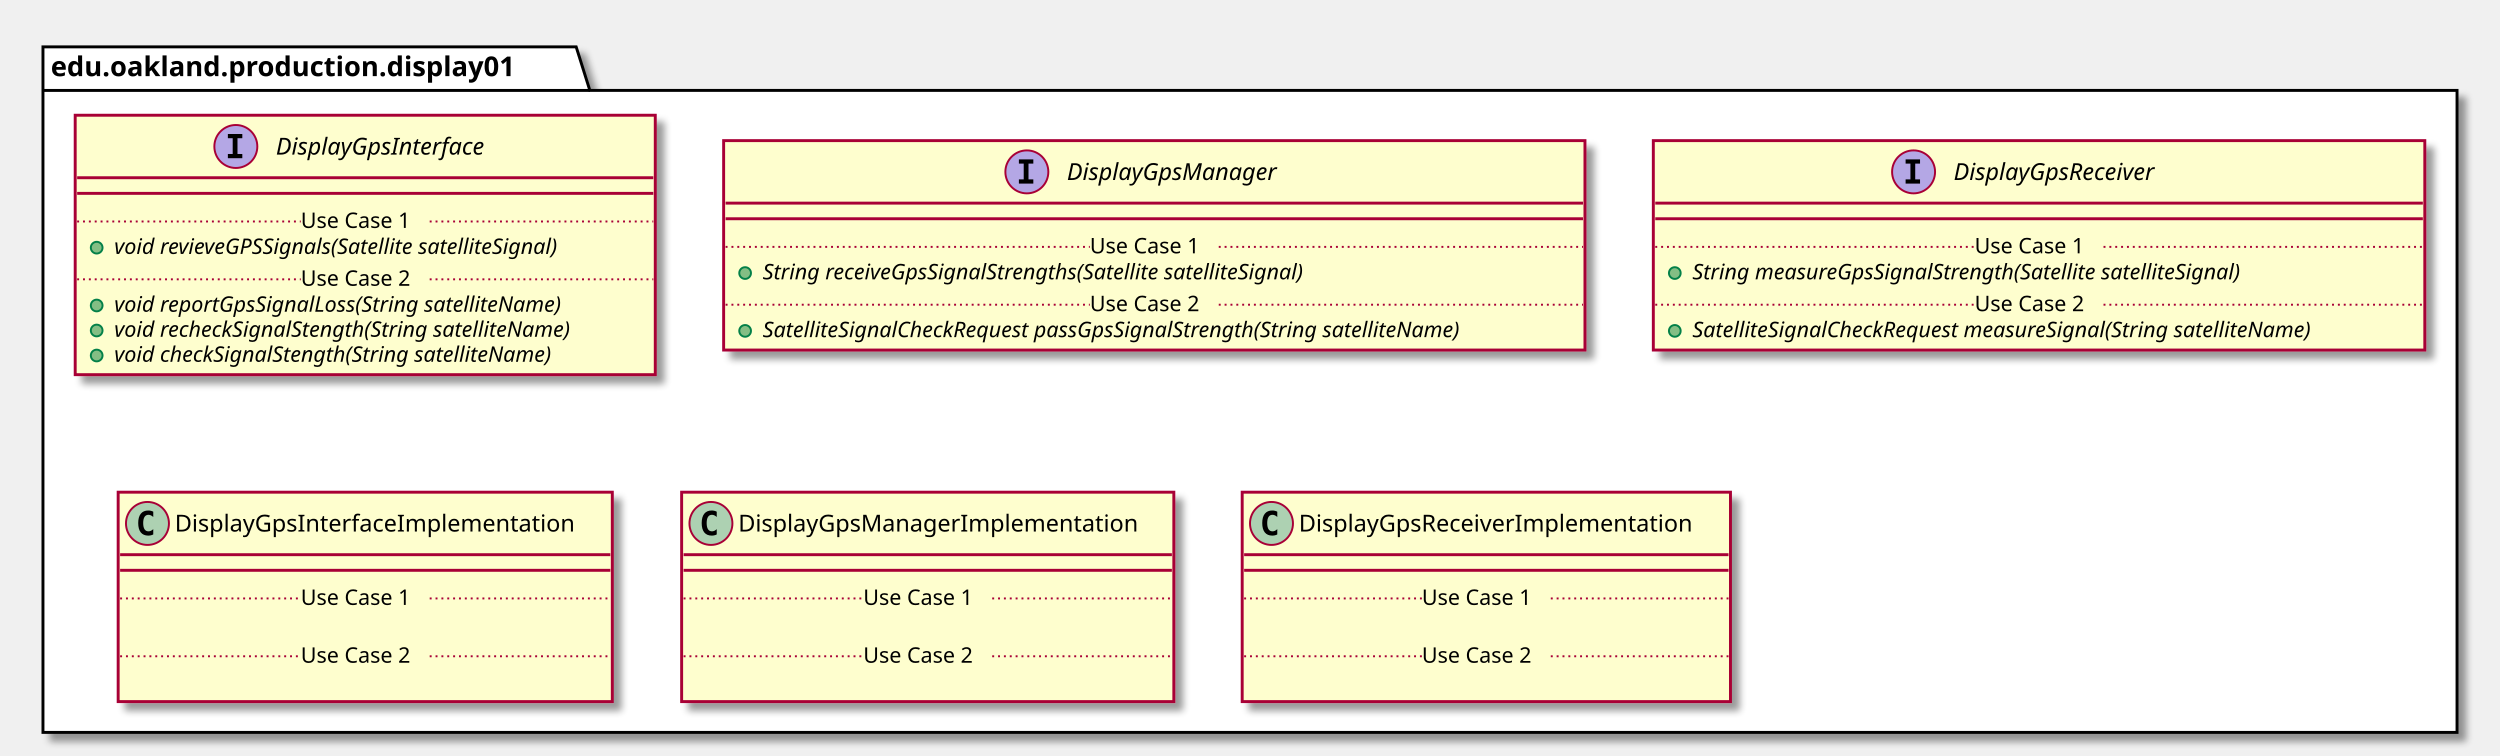
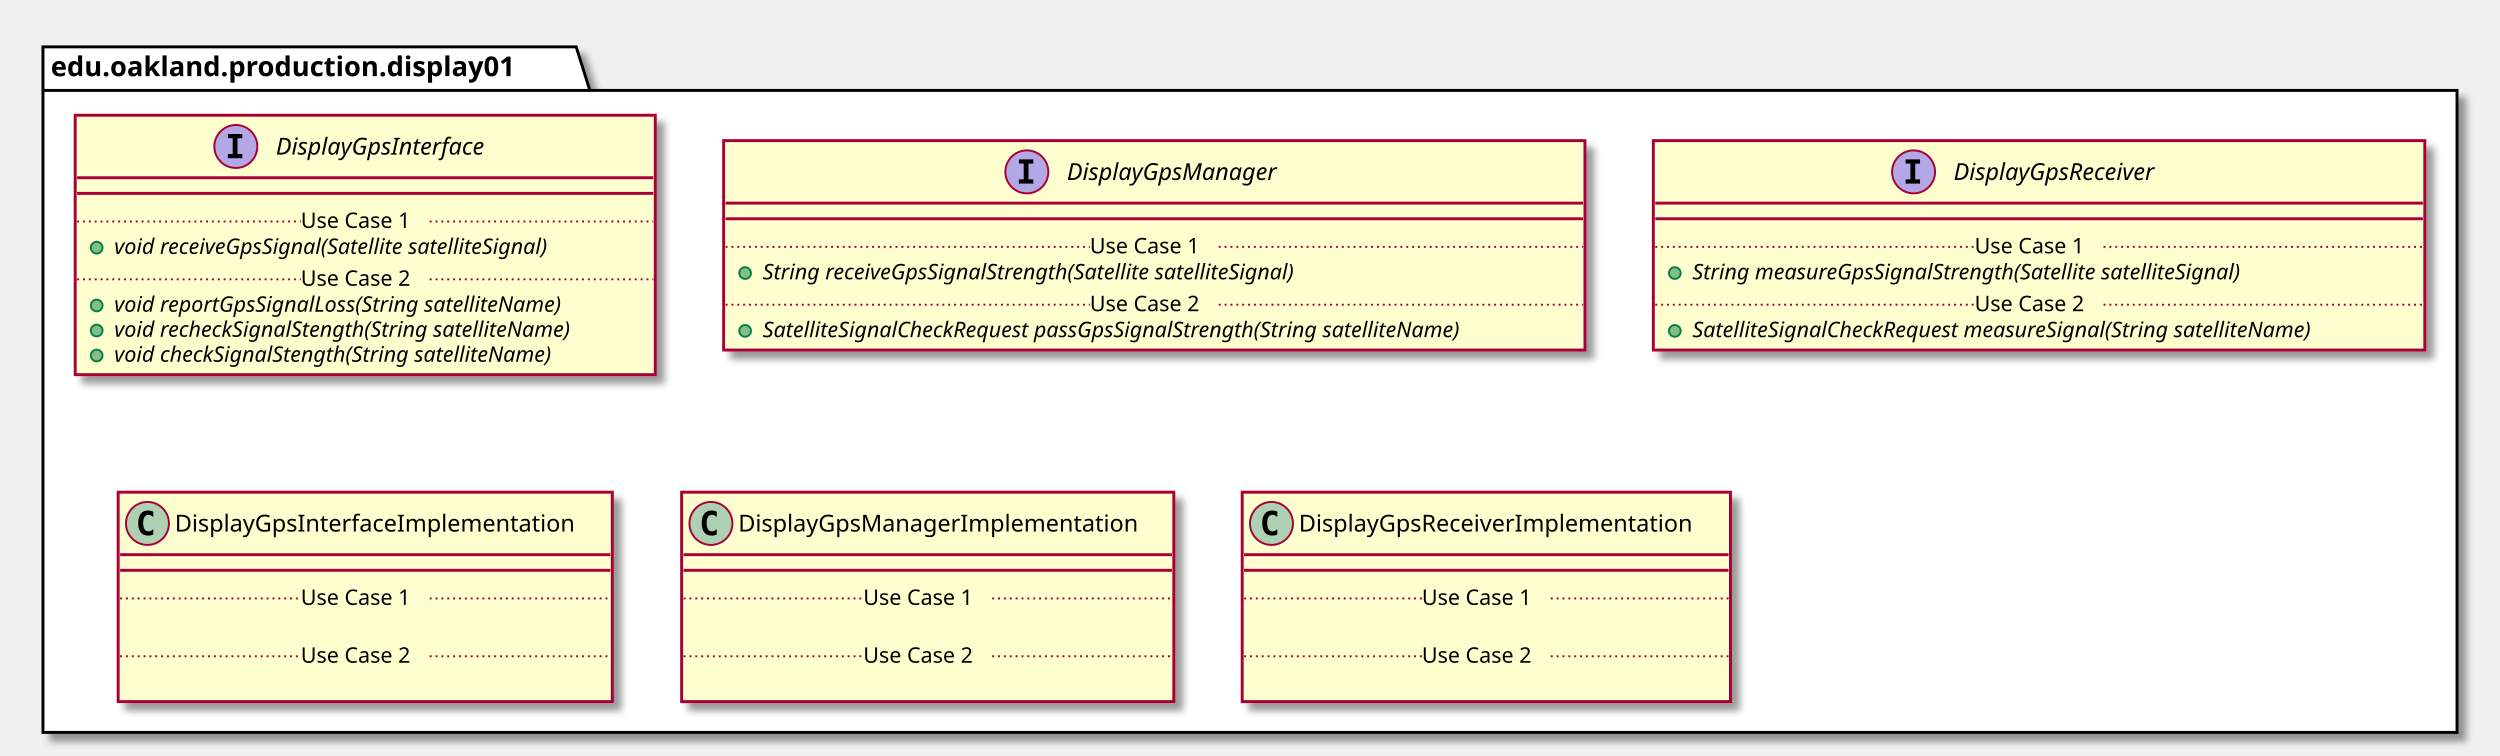
<svg xmlns="http://www.w3.org/2000/svg" contentScriptType="application/ecmascript" contentStyleType="text/css" height="387px" preserveAspectRatio="none" style="width:1280px;height:387px;" version="1.1" viewBox="0 0 1280 387" width="1280px" zoomAndPan="magnify">
  <defs>
-     <filter height="300%" id="fsk2bxmwv41zk" width="300%" x="-1" y="-1">
+     <filter height="300%" id="f1twu9q0z9ckc9" width="300%" x="-1" y="-1">
      <feGaussianBlur result="blurOut" stdDeviation="2.0" />
      <feColorMatrix in="blurOut" result="blurOut2" type="matrix" values="0 0 0 0 0 0 0 0 0 0 0 0 0 0 0 0 0 0 .4 0" />
      <feOffset dx="4.0" dy="4.0" in="blurOut2" result="blurOut3" />
      <feBlend in="SourceGraphic" in2="blurOut3" mode="normal" />
    </filter>
  </defs>
  <g>
-     <polygon fill="#FFFFFF" filter="url(#fsk2bxmwv41zk)" points="22,24,295,24,302,46.297,1258,46.297,1258,375,22,375,22,24" style="stroke: #000000; stroke-width: 1.5;" />
+     <polygon fill="#FFFFFF" filter="url(#f1twu9q0z9ckc9)" points="22,24,295,24,302,46.297,1258,46.297,1258,375,22,375,22,24" style="stroke: #000000; stroke-width: 1.5;" />
    <line style="stroke: #000000; stroke-width: 1.5;" x1="22" x2="302" y1="46.297" y2="46.297" />
    <text fill="#000000" font-family="sans-serif" font-size="14" font-weight="bold" lengthAdjust="spacingAndGlyphs" textLength="267" x="26" y="38.995">edu.oakland.production.display01</text>
-     <rect fill="#FEFECE" filter="url(#fsk2bxmwv41zk)" height="132.828" id="DisplayGpsInterface" style="stroke: #A80036; stroke-width: 1.5;" width="297" x="38.5" y="59" />
+     <rect fill="#FEFECE" filter="url(#f1twu9q0z9ckc9)" height="132.828" id="DisplayGpsInterface" style="stroke: #A80036; stroke-width: 1.5;" width="297" x="38.5" y="59" />
    <ellipse cx="120.75" cy="75" fill="#B4A7E5" rx="11" ry="11" style="stroke: #A80036; stroke-width: 1.0;" />
    <path d="M116.672,70.766 L116.672,68.609 L124.062,68.609 L124.062,70.766 L121.594,70.766 L121.594,78.844 L124.062,78.844 L124.062,81 L116.672,81 L116.672,78.844 L119.141,78.844 L119.141,70.766 L116.672,70.766 Z " />
    <text fill="#000000" font-family="sans-serif" font-size="12" font-style="italic" lengthAdjust="spacingAndGlyphs" textLength="124" x="141.25" y="79.154">DisplayGpsInterface</text>
    <line style="stroke: #A80036; stroke-width: 1.5;" x1="39.5" x2="334.5" y1="91" y2="91" />
    <line style="stroke: #A80036; stroke-width: 1.5;" x1="39.5" x2="334.5" y1="99" y2="99" />
    <ellipse cx="49.5" cy="126.805" fill="#84BE84" rx="3" ry="3" style="stroke: #038048; stroke-width: 1.0;" />
-     <text fill="#000000" font-family="sans-serif" font-size="11" font-style="italic" lengthAdjust="spacingAndGlyphs" textLength="269" x="58.5" y="130.015">void revieveGPSSignals(Satellite satelliteSignal)</text>
+     <text fill="#000000" font-family="sans-serif" font-size="11" font-style="italic" lengthAdjust="spacingAndGlyphs" textLength="261" x="58.5" y="130.015">void receiveGpsSignal(Satellite satelliteSignal)</text>
    <line style="stroke: #A80036; stroke-width: 1.0; stroke-dasharray: 1.0,2.0;" x1="39.5" x2="154" y1="113.402" y2="113.402" />
    <text fill="#000000" font-family="sans-serif" font-size="11" lengthAdjust="spacingAndGlyphs" textLength="66" x="154" y="116.71">Use Case 1</text>
    <line style="stroke: #A80036; stroke-width: 1.0; stroke-dasharray: 1.0,2.0;" x1="220" x2="334.5" y1="113.402" y2="113.402" />
    <ellipse cx="49.5" cy="156.414" fill="#84BE84" rx="3" ry="3" style="stroke: #038048; stroke-width: 1.0;" />
    <text fill="#000000" font-family="sans-serif" font-size="11" font-style="italic" lengthAdjust="spacingAndGlyphs" textLength="266" x="58.5" y="159.625">void reportGpsSignalLoss(String satelliteName)</text>
    <ellipse cx="49.5" cy="169.219" fill="#84BE84" rx="3" ry="3" style="stroke: #038048; stroke-width: 1.0;" />
    <text fill="#000000" font-family="sans-serif" font-size="11" font-style="italic" lengthAdjust="spacingAndGlyphs" textLength="271" x="58.5" y="172.429">void recheckSignalStength(String satelliteName)</text>
    <ellipse cx="49.5" cy="182.023" fill="#84BE84" rx="3" ry="3" style="stroke: #038048; stroke-width: 1.0;" />
    <text fill="#000000" font-family="sans-serif" font-size="11" font-style="italic" lengthAdjust="spacingAndGlyphs" textLength="259" x="58.5" y="185.234">void checkSignalStength(String satelliteName)</text>
    <line style="stroke: #A80036; stroke-width: 1.0; stroke-dasharray: 1.0,2.0;" x1="39.5" x2="154" y1="143.012" y2="143.012" />
    <text fill="#000000" font-family="sans-serif" font-size="11" lengthAdjust="spacingAndGlyphs" textLength="66" x="154" y="146.32">Use Case 2</text>
    <line style="stroke: #A80036; stroke-width: 1.0; stroke-dasharray: 1.0,2.0;" x1="220" x2="334.5" y1="143.012" y2="143.012" />
-     <rect fill="#FEFECE" filter="url(#fsk2bxmwv41zk)" height="107.219" id="DisplayGpsManager" style="stroke: #A80036; stroke-width: 1.5;" width="441" x="370.5" y="72" />
+     <rect fill="#FEFECE" filter="url(#f1twu9q0z9ckc9)" height="107.219" id="DisplayGpsManager" style="stroke: #A80036; stroke-width: 1.5;" width="441" x="370.5" y="72" />
    <ellipse cx="525.75" cy="88" fill="#B4A7E5" rx="11" ry="11" style="stroke: #A80036; stroke-width: 1.0;" />
    <path d="M521.672,83.766 L521.672,81.609 L529.062,81.609 L529.062,83.766 L526.594,83.766 L526.594,91.844 L529.062,91.844 L529.062,94 L521.672,94 L521.672,91.844 L524.141,91.844 L524.141,83.766 L521.672,83.766 Z " />
    <text fill="#000000" font-family="sans-serif" font-size="12" font-style="italic" lengthAdjust="spacingAndGlyphs" textLength="122" x="546.25" y="92.154">DisplayGpsManager</text>
    <line style="stroke: #A80036; stroke-width: 1.5;" x1="371.5" x2="810.5" y1="104" y2="104" />
    <line style="stroke: #A80036; stroke-width: 1.5;" x1="371.5" x2="810.5" y1="112" y2="112" />
    <ellipse cx="381.5" cy="139.805" fill="#84BE84" rx="3" ry="3" style="stroke: #038048; stroke-width: 1.0;" />
-     <text fill="#000000" font-family="sans-serif" font-size="11" font-style="italic" lengthAdjust="spacingAndGlyphs" textLength="324" x="390.5" y="143.015">String receiveGpsSignalStrengths(Satellite satelliteSignal)</text>
+     <text fill="#000000" font-family="sans-serif" font-size="11" font-style="italic" lengthAdjust="spacingAndGlyphs" textLength="318" x="390.5" y="143.015">String receiveGpsSignalStrength(Satellite satelliteSignal)</text>
    <line style="stroke: #A80036; stroke-width: 1.0; stroke-dasharray: 1.0,2.0;" x1="371.5" x2="558" y1="126.402" y2="126.402" />
    <text fill="#000000" font-family="sans-serif" font-size="11" lengthAdjust="spacingAndGlyphs" textLength="66" x="558" y="129.71">Use Case 1</text>
    <line style="stroke: #A80036; stroke-width: 1.0; stroke-dasharray: 1.0,2.0;" x1="624" x2="810.5" y1="126.402" y2="126.402" />
    <ellipse cx="381.5" cy="169.414" fill="#84BE84" rx="3" ry="3" style="stroke: #038048; stroke-width: 1.0;" />
    <text fill="#000000" font-family="sans-serif" font-size="11" font-style="italic" lengthAdjust="spacingAndGlyphs" textLength="415" x="390.5" y="172.625">SatelliteSignalCheckRequest passGpsSignalStrength(String satelliteName)</text>
    <line style="stroke: #A80036; stroke-width: 1.0; stroke-dasharray: 1.0,2.0;" x1="371.5" x2="558" y1="156.012" y2="156.012" />
    <text fill="#000000" font-family="sans-serif" font-size="11" lengthAdjust="spacingAndGlyphs" textLength="66" x="558" y="159.32">Use Case 2</text>
    <line style="stroke: #A80036; stroke-width: 1.0; stroke-dasharray: 1.0,2.0;" x1="624" x2="810.5" y1="156.012" y2="156.012" />
-     <rect fill="#FEFECE" filter="url(#fsk2bxmwv41zk)" height="107.219" id="DisplayGpsReceiver" style="stroke: #A80036; stroke-width: 1.5;" width="395" x="846.5" y="72" />
+     <rect fill="#FEFECE" filter="url(#f1twu9q0z9ckc9)" height="107.219" id="DisplayGpsReceiver" style="stroke: #A80036; stroke-width: 1.5;" width="395" x="846.5" y="72" />
    <ellipse cx="979.75" cy="88" fill="#B4A7E5" rx="11" ry="11" style="stroke: #A80036; stroke-width: 1.0;" />
    <path d="M975.672,83.766 L975.672,81.609 L983.062,81.609 L983.062,83.766 L980.594,83.766 L980.594,91.844 L983.062,91.844 L983.062,94 L975.672,94 L975.672,91.844 L978.141,91.844 L978.141,83.766 L975.672,83.766 Z " />
    <text fill="#000000" font-family="sans-serif" font-size="12" font-style="italic" lengthAdjust="spacingAndGlyphs" textLength="120" x="1000.25" y="92.154">DisplayGpsReceiver</text>
    <line style="stroke: #A80036; stroke-width: 1.5;" x1="847.5" x2="1240.5" y1="104" y2="104" />
    <line style="stroke: #A80036; stroke-width: 1.5;" x1="847.5" x2="1240.5" y1="112" y2="112" />
    <ellipse cx="857.5" cy="139.805" fill="#84BE84" rx="3" ry="3" style="stroke: #038048; stroke-width: 1.0;" />
    <text fill="#000000" font-family="sans-serif" font-size="11" font-style="italic" lengthAdjust="spacingAndGlyphs" textLength="326" x="866.5" y="143.015">String measureGpsSignalStrength(Satellite satelliteSignal)</text>
    <line style="stroke: #A80036; stroke-width: 1.0; stroke-dasharray: 1.0,2.0;" x1="847.5" x2="1011" y1="126.402" y2="126.402" />
    <text fill="#000000" font-family="sans-serif" font-size="11" lengthAdjust="spacingAndGlyphs" textLength="66" x="1011" y="129.71">Use Case 1</text>
    <line style="stroke: #A80036; stroke-width: 1.0; stroke-dasharray: 1.0,2.0;" x1="1077" x2="1240.5" y1="126.402" y2="126.402" />
    <ellipse cx="857.5" cy="169.414" fill="#84BE84" rx="3" ry="3" style="stroke: #038048; stroke-width: 1.0;" />
    <text fill="#000000" font-family="sans-serif" font-size="11" font-style="italic" lengthAdjust="spacingAndGlyphs" textLength="369" x="866.5" y="172.625">SatelliteSignalCheckRequest measureSignal(String satelliteName)</text>
    <line style="stroke: #A80036; stroke-width: 1.0; stroke-dasharray: 1.0,2.0;" x1="847.5" x2="1011" y1="156.012" y2="156.012" />
    <text fill="#000000" font-family="sans-serif" font-size="11" lengthAdjust="spacingAndGlyphs" textLength="66" x="1011" y="159.32">Use Case 2</text>
    <line style="stroke: #A80036; stroke-width: 1.0; stroke-dasharray: 1.0,2.0;" x1="1077" x2="1240.5" y1="156.012" y2="156.012" />
-     <rect fill="#FEFECE" filter="url(#fsk2bxmwv41zk)" height="107.219" id="DisplayGpsInterfaceImplementation" style="stroke: #A80036; stroke-width: 1.5;" width="253" x="60.5" y="252" />
+     <rect fill="#FEFECE" filter="url(#f1twu9q0z9ckc9)" height="107.219" id="DisplayGpsInterfaceImplementation" style="stroke: #A80036; stroke-width: 1.5;" width="253" x="60.5" y="252" />
    <ellipse cx="75.5" cy="268" fill="#ADD1B2" rx="11" ry="11" style="stroke: #A80036; stroke-width: 1.0;" />
    <path d="M78.469,273.641 Q77.891,273.938 77.25,274.078 Q76.609,274.234 75.906,274.234 Q73.406,274.234 72.078,272.594 Q70.766,270.938 70.766,267.812 Q70.766,264.688 72.078,263.031 Q73.406,261.375 75.906,261.375 Q76.609,261.375 77.25,261.531 Q77.906,261.688 78.469,261.984 L78.469,264.703 Q77.844,264.125 77.25,263.859 Q76.656,263.578 76.031,263.578 Q74.688,263.578 74,264.656 Q73.312,265.719 73.312,267.812 Q73.312,269.906 74,270.984 Q74.688,272.047 76.031,272.047 Q76.656,272.047 77.25,271.781 Q77.844,271.5 78.469,270.922 L78.469,273.641 Z " />
    <text fill="#000000" font-family="sans-serif" font-size="12" lengthAdjust="spacingAndGlyphs" textLength="221" x="89.5" y="272.154">DisplayGpsInterfaceImplementation</text>
    <line style="stroke: #A80036; stroke-width: 1.5;" x1="61.5" x2="312.5" y1="284" y2="284" />
    <line style="stroke: #A80036; stroke-width: 1.5;" x1="61.5" x2="312.5" y1="292" y2="292" />
    <text fill="#000000" font-family="sans-serif" font-size="11" lengthAdjust="spacingAndGlyphs" textLength="0" x="70.5" y="323.015" />
    <line style="stroke: #A80036; stroke-width: 1.0; stroke-dasharray: 1.0,2.0;" x1="61.5" x2="154" y1="306.402" y2="306.402" />
    <text fill="#000000" font-family="sans-serif" font-size="11" lengthAdjust="spacingAndGlyphs" textLength="66" x="154" y="309.71">Use Case 1</text>
    <line style="stroke: #A80036; stroke-width: 1.0; stroke-dasharray: 1.0,2.0;" x1="220" x2="312.5" y1="306.402" y2="306.402" />
    <text fill="#000000" font-family="sans-serif" font-size="11" lengthAdjust="spacingAndGlyphs" textLength="0" x="70.5" y="352.625" />
    <line style="stroke: #A80036; stroke-width: 1.0; stroke-dasharray: 1.0,2.0;" x1="61.5" x2="154" y1="336.012" y2="336.012" />
    <text fill="#000000" font-family="sans-serif" font-size="11" lengthAdjust="spacingAndGlyphs" textLength="66" x="154" y="339.32">Use Case 2</text>
    <line style="stroke: #A80036; stroke-width: 1.0; stroke-dasharray: 1.0,2.0;" x1="220" x2="312.5" y1="336.012" y2="336.012" />
-     <rect fill="#FEFECE" filter="url(#fsk2bxmwv41zk)" height="107.219" id="DisplayGpsManagerImplementation" style="stroke: #A80036; stroke-width: 1.5;" width="252" x="349" y="252" />
+     <rect fill="#FEFECE" filter="url(#f1twu9q0z9ckc9)" height="107.219" id="DisplayGpsManagerImplementation" style="stroke: #A80036; stroke-width: 1.5;" width="252" x="349" y="252" />
    <ellipse cx="364" cy="268" fill="#ADD1B2" rx="11" ry="11" style="stroke: #A80036; stroke-width: 1.0;" />
    <path d="M366.969,273.641 Q366.391,273.938 365.75,274.078 Q365.109,274.234 364.406,274.234 Q361.906,274.234 360.578,272.594 Q359.266,270.938 359.266,267.812 Q359.266,264.688 360.578,263.031 Q361.906,261.375 364.406,261.375 Q365.109,261.375 365.75,261.531 Q366.406,261.688 366.969,261.984 L366.969,264.703 Q366.344,264.125 365.75,263.859 Q365.156,263.578 364.531,263.578 Q363.188,263.578 362.5,264.656 Q361.812,265.719 361.812,267.812 Q361.812,269.906 362.5,270.984 Q363.188,272.047 364.531,272.047 Q365.156,272.047 365.75,271.781 Q366.344,271.5 366.969,270.922 L366.969,273.641 Z " />
    <text fill="#000000" font-family="sans-serif" font-size="12" lengthAdjust="spacingAndGlyphs" textLength="220" x="378" y="272.154">DisplayGpsManagerImplementation</text>
    <line style="stroke: #A80036; stroke-width: 1.5;" x1="350" x2="600" y1="284" y2="284" />
    <line style="stroke: #A80036; stroke-width: 1.5;" x1="350" x2="600" y1="292" y2="292" />
    <text fill="#000000" font-family="sans-serif" font-size="11" lengthAdjust="spacingAndGlyphs" textLength="0" x="359" y="323.015" />
    <line style="stroke: #A80036; stroke-width: 1.0; stroke-dasharray: 1.0,2.0;" x1="350" x2="442" y1="306.402" y2="306.402" />
    <text fill="#000000" font-family="sans-serif" font-size="11" lengthAdjust="spacingAndGlyphs" textLength="66" x="442" y="309.71">Use Case 1</text>
    <line style="stroke: #A80036; stroke-width: 1.0; stroke-dasharray: 1.0,2.0;" x1="508" x2="600" y1="306.402" y2="306.402" />
    <text fill="#000000" font-family="sans-serif" font-size="11" lengthAdjust="spacingAndGlyphs" textLength="0" x="359" y="352.625" />
    <line style="stroke: #A80036; stroke-width: 1.0; stroke-dasharray: 1.0,2.0;" x1="350" x2="442" y1="336.012" y2="336.012" />
    <text fill="#000000" font-family="sans-serif" font-size="11" lengthAdjust="spacingAndGlyphs" textLength="66" x="442" y="339.32">Use Case 2</text>
    <line style="stroke: #A80036; stroke-width: 1.0; stroke-dasharray: 1.0,2.0;" x1="508" x2="600" y1="336.012" y2="336.012" />
-     <rect fill="#FEFECE" filter="url(#fsk2bxmwv41zk)" height="107.219" id="DisplayGpsReceiverImplementation" style="stroke: #A80036; stroke-width: 1.5;" width="250" x="636" y="252" />
+     <rect fill="#FEFECE" filter="url(#f1twu9q0z9ckc9)" height="107.219" id="DisplayGpsReceiverImplementation" style="stroke: #A80036; stroke-width: 1.5;" width="250" x="636" y="252" />
    <ellipse cx="651" cy="268" fill="#ADD1B2" rx="11" ry="11" style="stroke: #A80036; stroke-width: 1.0;" />
    <path d="M653.969,273.641 Q653.391,273.938 652.75,274.078 Q652.109,274.234 651.406,274.234 Q648.906,274.234 647.578,272.594 Q646.266,270.938 646.266,267.812 Q646.266,264.688 647.578,263.031 Q648.906,261.375 651.406,261.375 Q652.109,261.375 652.75,261.531 Q653.406,261.688 653.969,261.984 L653.969,264.703 Q653.344,264.125 652.75,263.859 Q652.156,263.578 651.531,263.578 Q650.188,263.578 649.5,264.656 Q648.812,265.719 648.812,267.812 Q648.812,269.906 649.5,270.984 Q650.188,272.047 651.531,272.047 Q652.156,272.047 652.75,271.781 Q653.344,271.5 653.969,270.922 L653.969,273.641 Z " />
    <text fill="#000000" font-family="sans-serif" font-size="12" lengthAdjust="spacingAndGlyphs" textLength="218" x="665" y="272.154">DisplayGpsReceiverImplementation</text>
    <line style="stroke: #A80036; stroke-width: 1.5;" x1="637" x2="885" y1="284" y2="284" />
    <line style="stroke: #A80036; stroke-width: 1.5;" x1="637" x2="885" y1="292" y2="292" />
    <text fill="#000000" font-family="sans-serif" font-size="11" lengthAdjust="spacingAndGlyphs" textLength="0" x="646" y="323.015" />
    <line style="stroke: #A80036; stroke-width: 1.0; stroke-dasharray: 1.0,2.0;" x1="637" x2="728" y1="306.402" y2="306.402" />
    <text fill="#000000" font-family="sans-serif" font-size="11" lengthAdjust="spacingAndGlyphs" textLength="66" x="728" y="309.71">Use Case 1</text>
    <line style="stroke: #A80036; stroke-width: 1.0; stroke-dasharray: 1.0,2.0;" x1="794" x2="885" y1="306.402" y2="306.402" />
    <text fill="#000000" font-family="sans-serif" font-size="11" lengthAdjust="spacingAndGlyphs" textLength="0" x="646" y="352.625" />
    <line style="stroke: #A80036; stroke-width: 1.0; stroke-dasharray: 1.0,2.0;" x1="637" x2="728" y1="336.012" y2="336.012" />
    <text fill="#000000" font-family="sans-serif" font-size="11" lengthAdjust="spacingAndGlyphs" textLength="66" x="728" y="339.32">Use Case 2</text>
    <line style="stroke: #A80036; stroke-width: 1.0; stroke-dasharray: 1.0,2.0;" x1="794" x2="885" y1="336.012" y2="336.012" />
  </g>
</svg>
